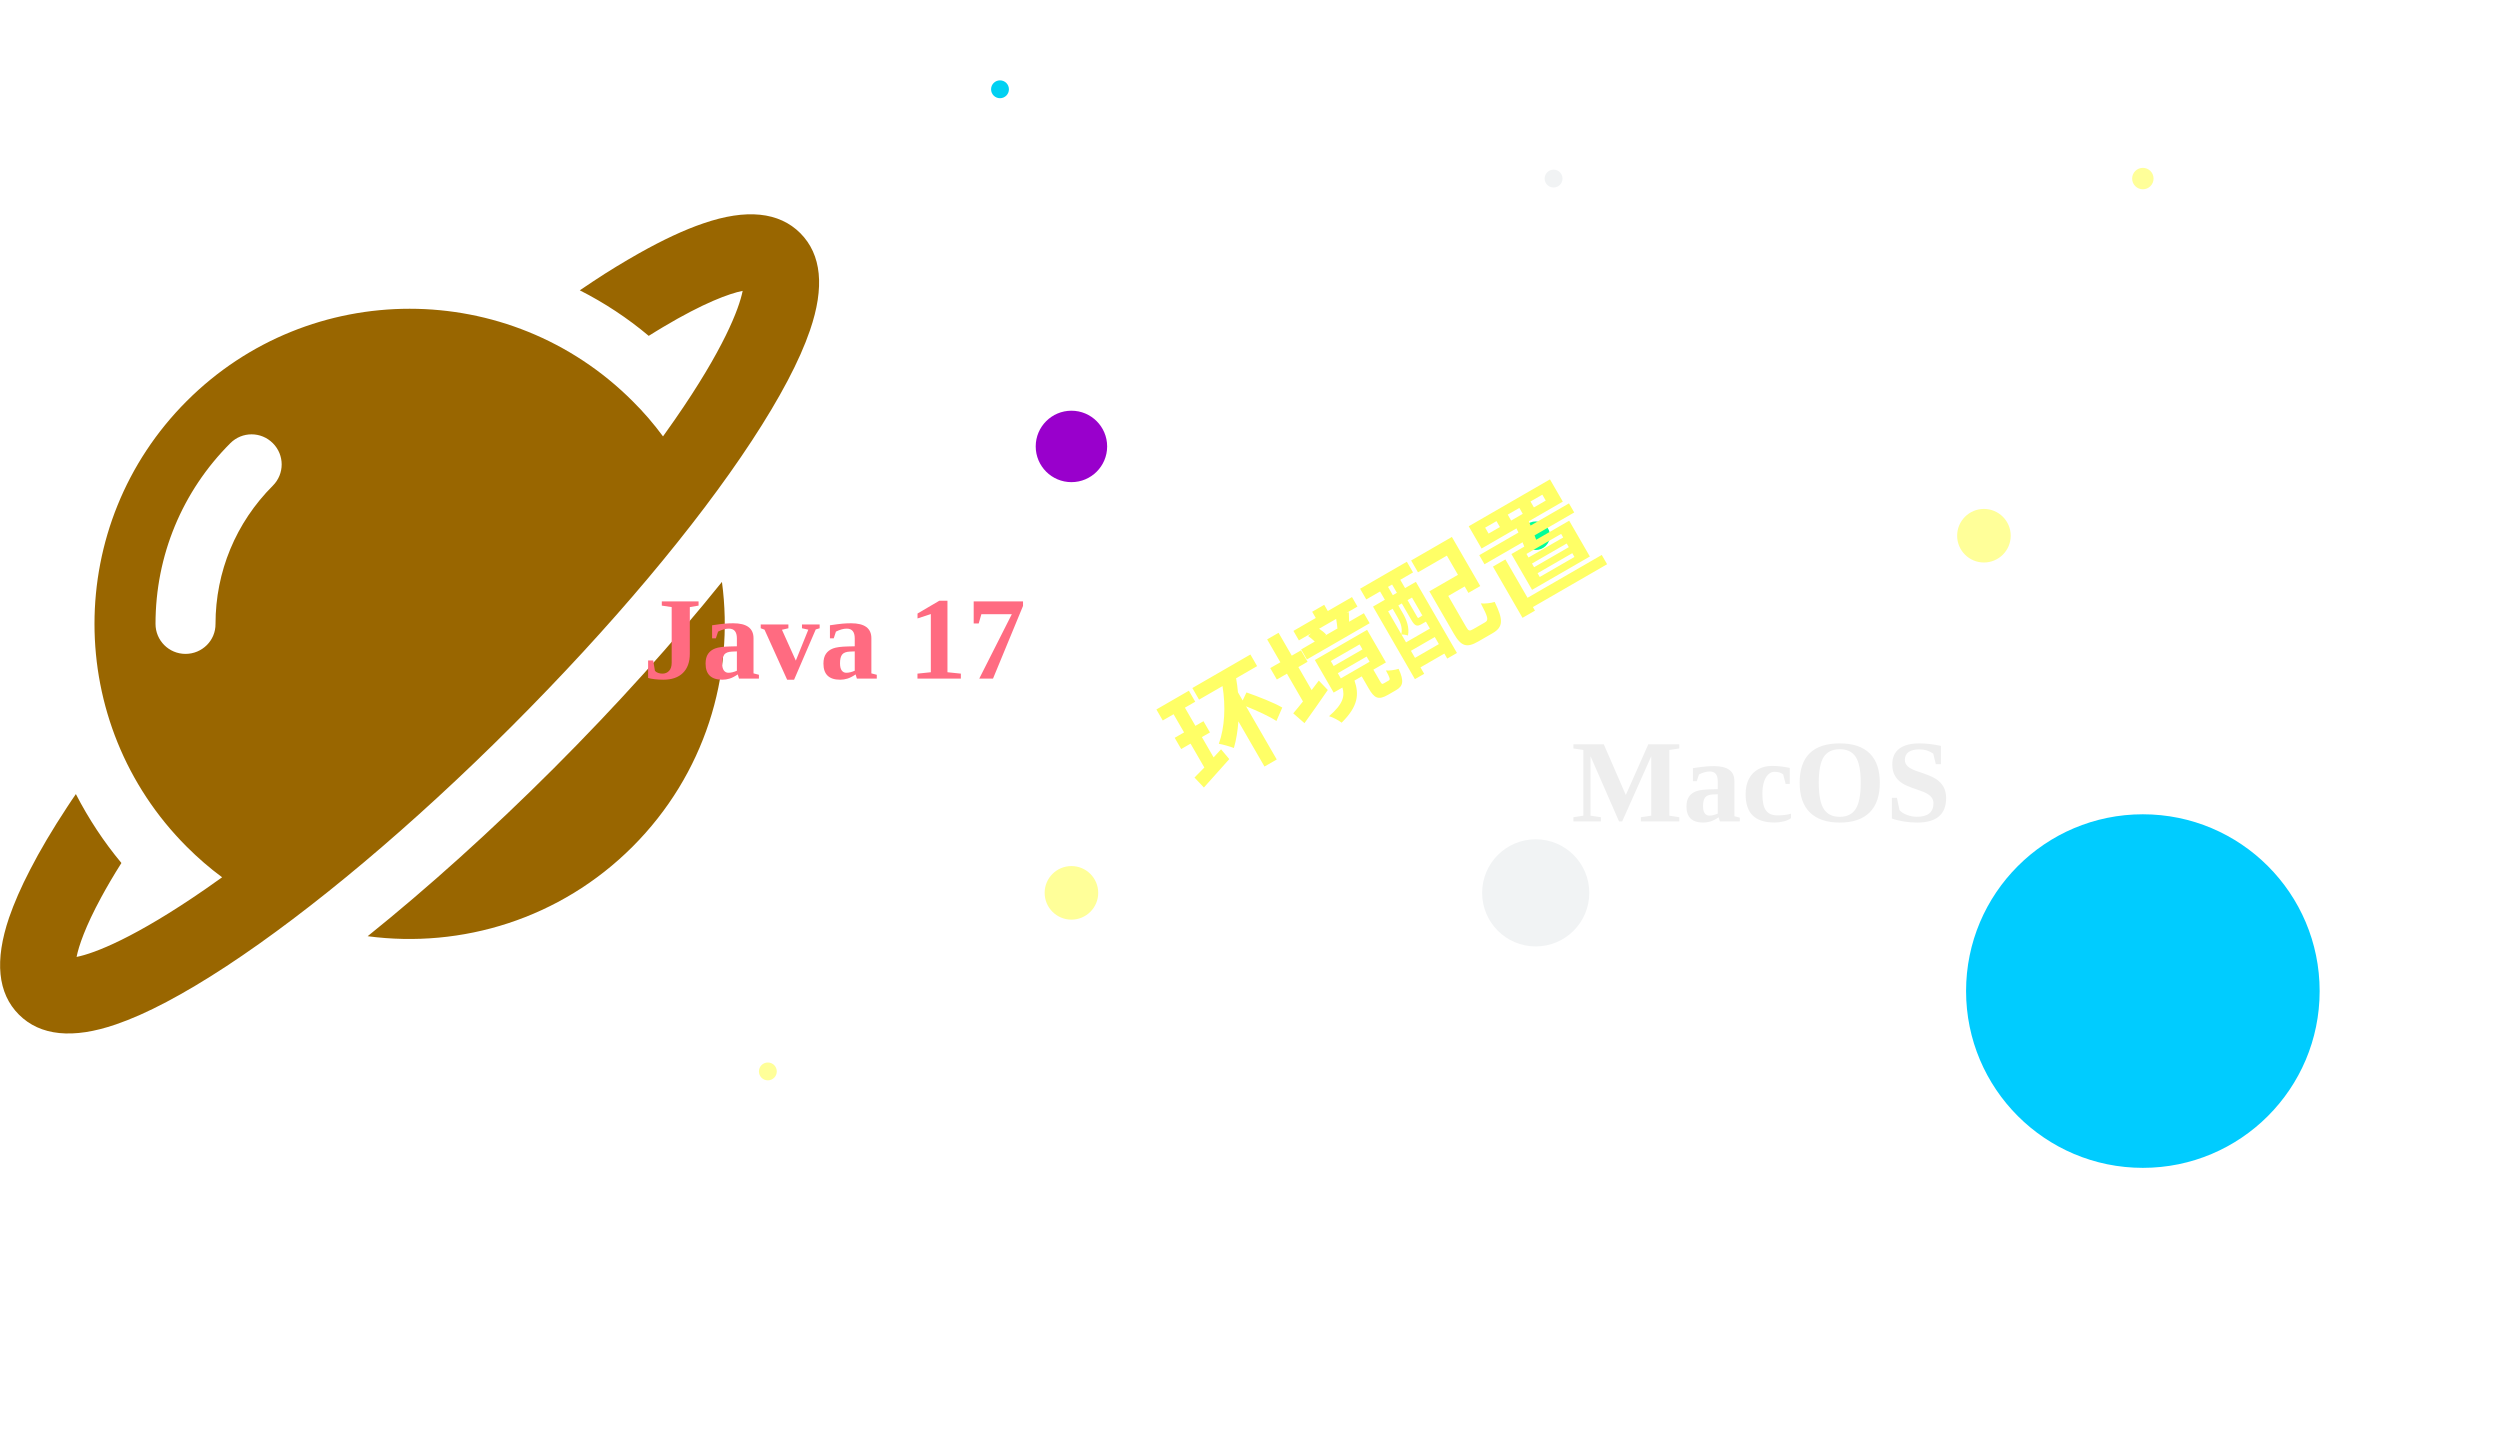
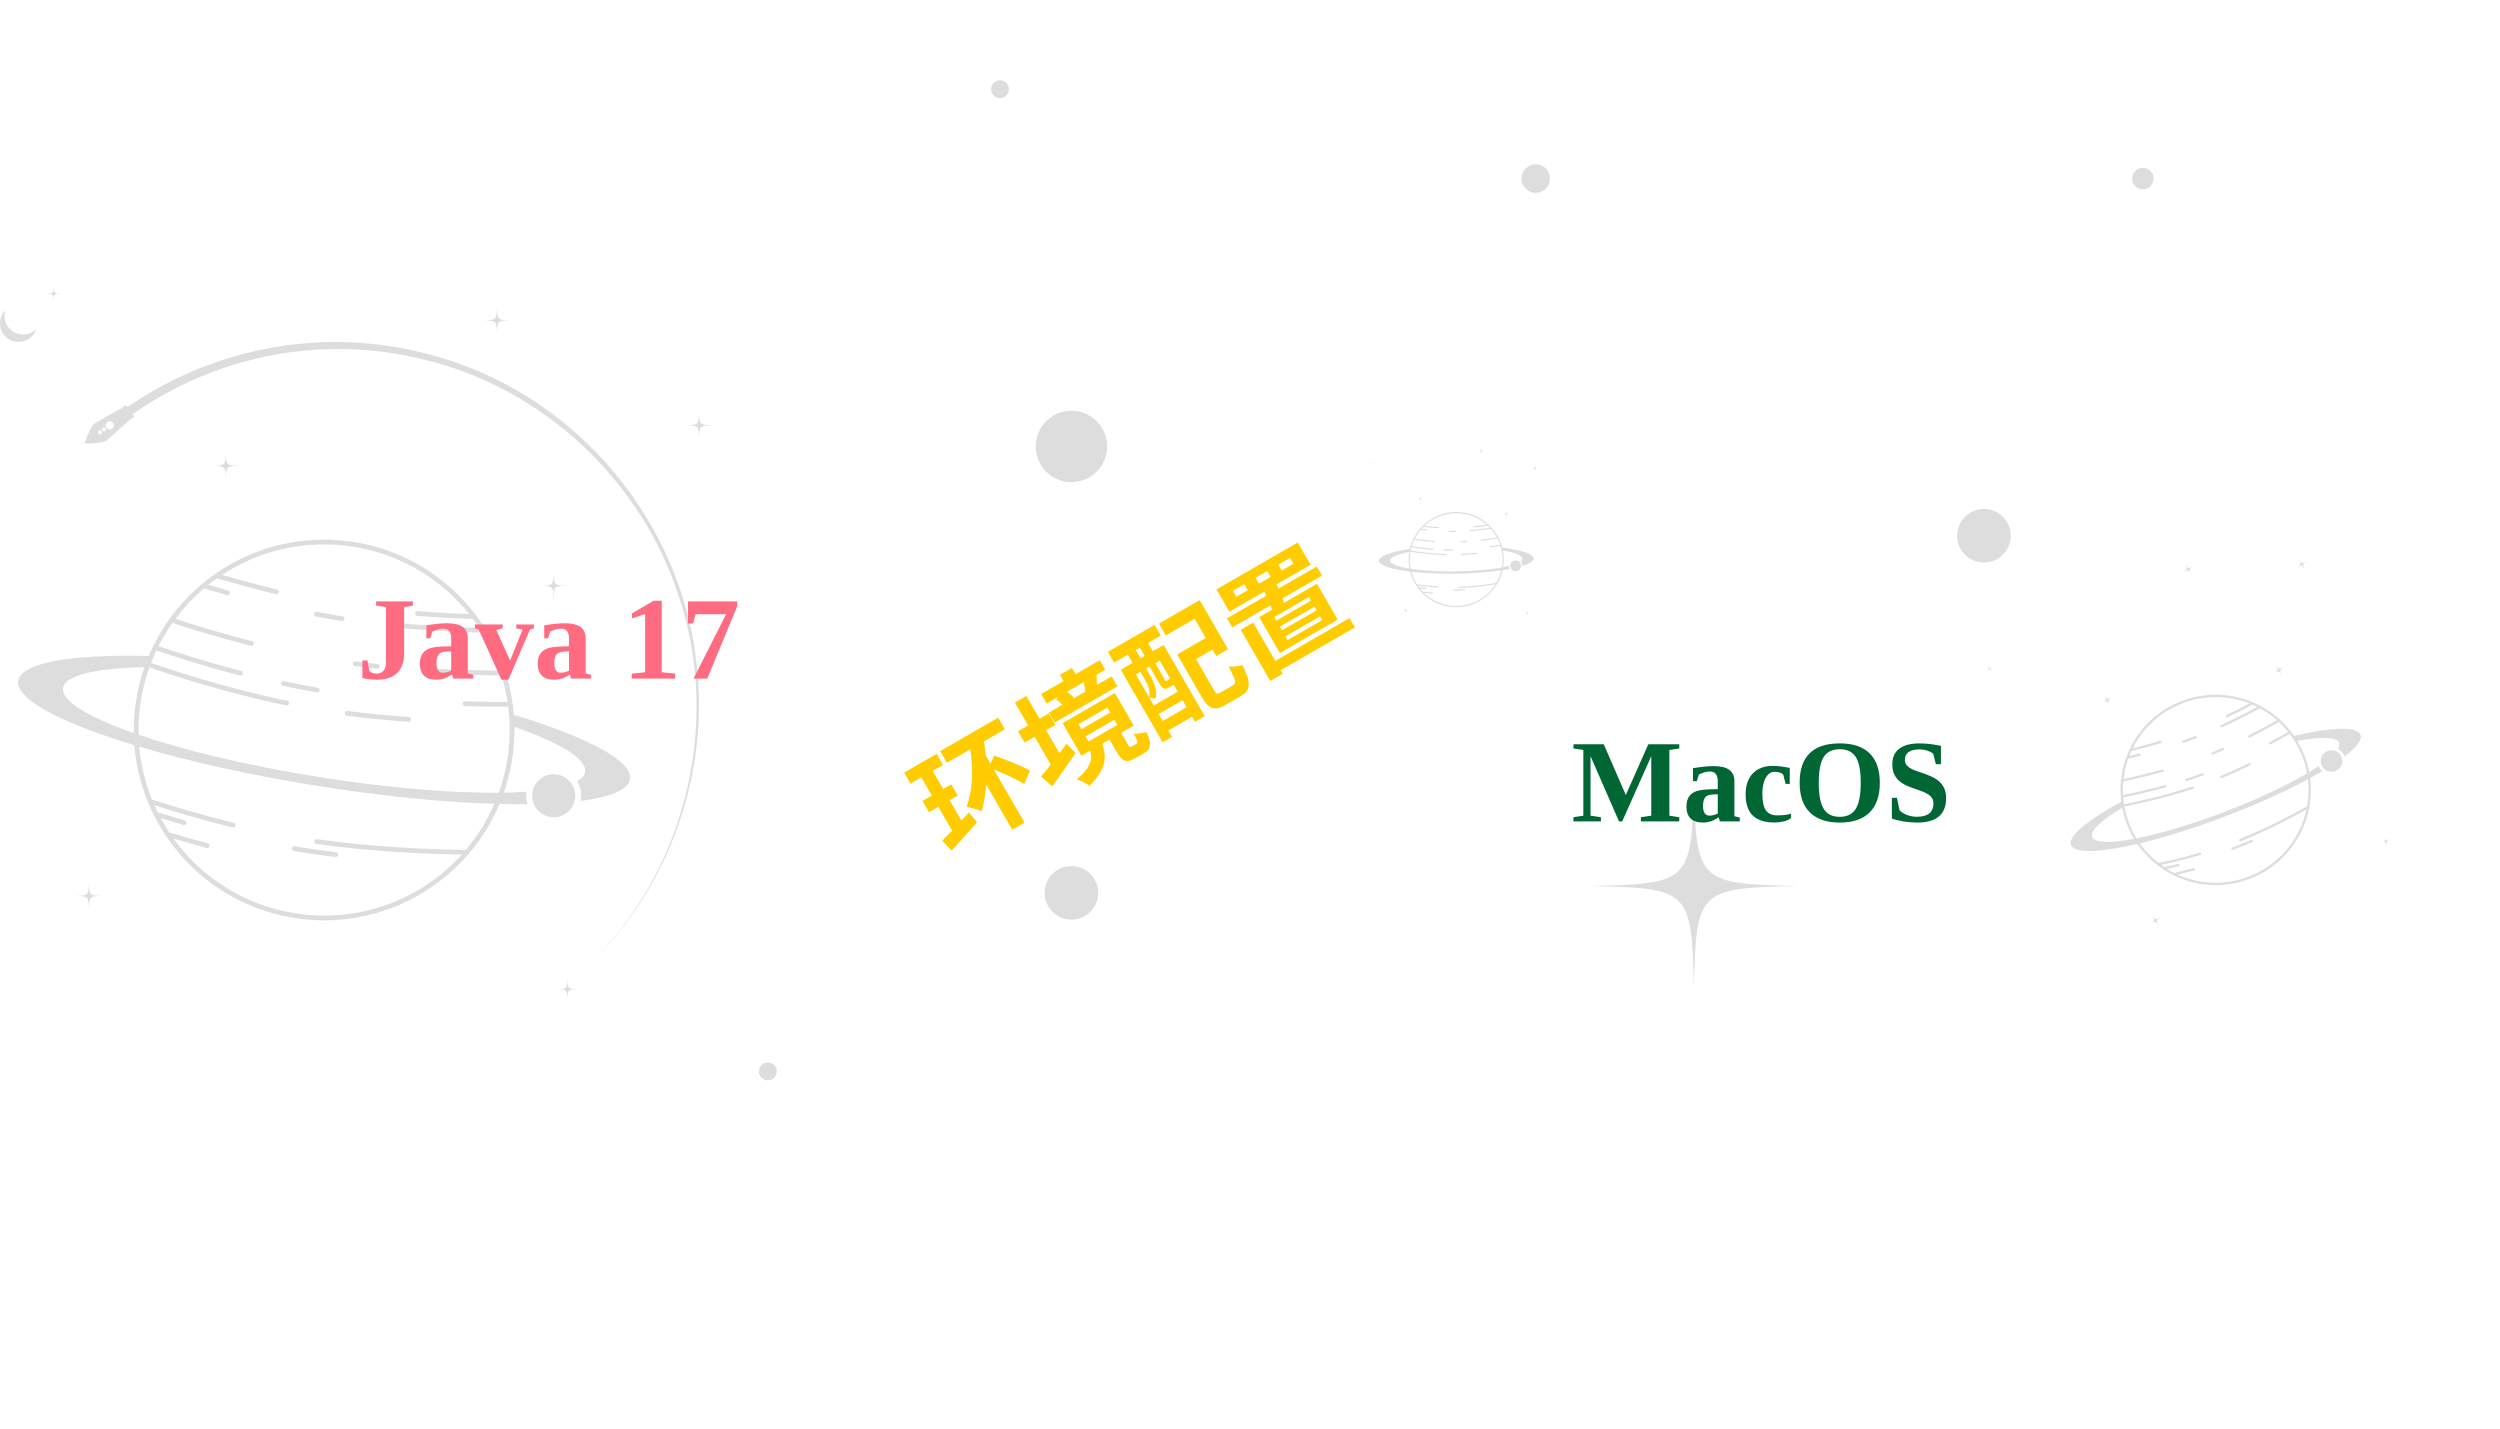
<svg xmlns="http://www.w3.org/2000/svg" baseProfile="full" viewBox="0 0 1400 800">
-   <g fill="#960">
-     <path d="M448.189 130.579c-11.9-11.9-30.2-13.8-54.3-5.5-10.6 3.6-22.6 9.2-36.1 16.8-8.1 4.6-16.8 9.8-25.8 15.8-2.4 1.6-4.8 3.2-7.3 4.9 13.8 7 26.7 15.5 38.6 25.5 2.8-1.7 5.4-3.4 8-4.9 22.8-13.6 37.1-18.8 44.6-20.3-2 10.1-10.7 32.8-37.9 72-2.2 3.1-4.4 6.3-6.7 9.5-5.1-6.9-10.8-13.6-17.1-19.8-68.9-68.9-180.7-68.9-249.6 0s-68.9 180.7 0 249.6c6.3 6.3 12.9 12 19.8 17.1-3.2 2.3-6.4 4.5-9.5 6.7-39.2 27.1-61.9 35.9-72 37.9 1.2-6.1 4.9-17 13.8-33.4 3.1-5.7 6.8-12.1 11.3-19.2-9.9-11.9-18.4-24.8-25.5-38.6-1.7 2.4-3.3 4.9-4.9 7.3-8.3 12.6-15.2 24.3-20.7 35-5.1 9.8-9 18.8-11.8 26.9-8.2 24.1-6.4 42.4 5.5 54.3s30.2 13.8 54.3 5.5c17-5.8 37.8-16.8 61.9-32.6 47.6-31.3 104.4-79 159.8-134.4s103.2-112.2 134.4-159.8c15.8-24.1 26.8-44.9 32.6-61.9 8.3-24.2 6.5-42.4-5.4-54.4zm-344.3 235.6c-9.3 0-16.8-7.5-16.8-16.8 0-38.2 14.9-74.2 41.9-101.2 6.6-6.6 17.2-6.6 23.8 0 6.6 6.6 6.6 17.2 0 23.8-20.7 20.7-32.1 48.2-32.1 77.4.1 9.3-7.5 16.8-16.8 16.8zM310.189 430.179c-35 35-70.6 67-104.3 94.1 52.6 7 107.9-9.7 148.3-50.1 40.5-40.5 57.2-95.7 50.1-148.3-27.1 33.7-59.1 69.3-94.1 104.3z" />
+   <g fill="#DDD" fill-rule="nonzero">
+     <path d="M83.468 366.91a1.29 1.29 0 0 0-.091.453l-.1-.003.19-.45Z" />
+     <path d="M287.764 400.275c-.013-.176-.028-.35-.042-.525a105.824 105.824 0 0 0-8.71-34.01 106.91 106.91 0 0 0-18.941-28.968 106.177 106.177 0 0 0-27.437-21.525c-10.625-5.809-22.13-9.739-34.195-11.68-12.066-1.942-24.222-1.822-36.134.36a106.165 106.165 0 0 0-32.806 11.828 106.873 106.873 0 0 0-27.073 21.56 106.329 106.329 0 0 0-7.404 9.14 105.499 105.499 0 0 0-11.516 20.365l-.014.033-.024.056a1.29 1.29 0 0 0-.091.454l-.1-.003c-42.823-1.074-71.427 3.631-73.075 13.859-1.646 10.235 24.074 23.692 65.127 36.121a1.341 1.341 0 0 0-.05.498 105.747 105.747 0 0 0 8.71 34.01 106.853 106.853 0 0 0 18.94 28.967 106.149 106.149 0 0 0 27.437 21.525c10.625 5.808 22.13 9.738 34.195 11.68a107.362 107.362 0 0 0 17.07 1.372c6.39 0 12.76-.577 19.062-1.732a106.17 106.17 0 0 0 32.808-11.827 106.89 106.89 0 0 0 28.908-23.642c.016-.018.033-.036.048-.055a.635.635 0 0 0 .04-.048l.016-.02a105.706 105.706 0 0 0 17.003-27.354c.068-.16.103-.325.106-.488 5.512.14 10.79.183 15.805.131a15.297 15.297 0 0 1-.747-4.736c0-.766.056-1.517.166-2.252-3.941.27-8.182.448-12.695.53a107.35 107.35 0 0 0 4.575-18.165 107.643 107.643 0 0 0 1.36-18.685c25.53 8.957 40.73 18.083 39.571 25.273-.319 1.98-1.862 3.711-4.497 5.19a15.292 15.292 0 0 1 2.315 8.109c0 .998-.096 1.975-.28 2.922 16.615-2.165 26.646-6.24 27.601-12.174 1.646-10.228-24.035-23.672-65.032-36.094Zm-212.85 10.263c-25.53-8.955-40.73-18.083-39.574-25.272 1.159-7.19 18.456-11.086 45.508-11.578a107.52 107.52 0 0 0-4.574 18.166 107.656 107.656 0 0 0-1.36 18.684Zm185.995 65.386c-17.118-.193-50.207-1.234-83.39-5.977a1.333 1.333 0 0 0-.378 2.64c31.919 4.561 63.733 5.716 81.464 5.974-23.083 25.557-58.025 38.556-93.62 32.826-28.087-4.52-52.13-19.987-67.85-41.792a670.449 670.449 0 0 0 18.55 5.243 1.333 1.333 0 0 0 .688-2.576 675.042 675.042 0 0 1-21.662-6.178 103.69 103.69 0 0 1-4.737-7.924 689.08 689.08 0 0 0 12.815 3.864 1.333 1.333 0 1 0 .745-2.56 677.887 677.887 0 0 1-15.28-4.642 99.929 99.929 0 0 1-1.808-3.865c10.66 3.414 26.184 8.077 43.756 12.391a1.333 1.333 0 1 0 .636-2.589c-18.738-4.6-35.142-9.602-45.763-13.045a103.917 103.917 0 0 1-7.094-29.578c27.45 8.15 61.431 15.817 98.507 21.784 37.076 5.97 71.745 9.353 100.367 10.23a103.826 103.826 0 0 1-15.946 25.774Zm23.184-50.614a104.68 104.68 0 0 1-4.62 18.167 1.346 1.346 0 0 0-.075.459c-26.958.257-62.954-2.715-102.103-9.016-39.15-6.303-74.26-14.777-99.777-23.481.05-.144.075-.299.072-.46-.124-6.218.319-12.51 1.316-18.7a104.996 104.996 0 0 1 4.756-18.552c10.417 3.642 41.374 13.992 76.625 21.328a1.333 1.333 0 1 0 .544-2.61c-35.04-7.292-65.821-17.577-76.238-21.218a99.432 99.432 0 0 1 1.332-3.28l.012-.027c.529-1.24 1.08-2.465 1.651-3.674 8.883 3.051 25.858 8.6 46.704 14.037a1.333 1.333 0 0 0 .673-2.58c-20.522-5.352-37.272-10.812-46.197-13.871a103.691 103.691 0 0 1 7.804-13.014 671.325 671.325 0 0 0 43.936 12.838 1.333 1.333 0 0 0 .659-2.585 667.726 667.726 0 0 1-42.954-12.52 103.313 103.313 0 0 1 15.988-17.038 666.544 666.544 0 0 0 12.93 3.816 1.334 1.334 0 0 0 .728-2.565 666.468 666.468 0 0 1-11.185-3.285c1.578-1.26 3.192-2.47 4.839-3.631 11.208 3.313 22.322 6.285 33.042 8.84a1.335 1.335 0 0 0 .619-2.593 640.286 640.286 0 0 1-30.811-8.19c21.128-13.884 47.21-19.963 73.652-15.706 26.287 4.231 49.033 18.051 64.728 37.684a706.781 706.781 0 0 1-28.893-1.641 1.333 1.333 0 0 0-.208 2.658c10.129.788 20.63 1.37 31.22 1.726a101.98 101.98 0 0 1 3.494 4.98c-15.63-.431-30.919-1.339-45.479-2.697a1.333 1.333 0 1 0-.248 2.654c15.176 1.417 31.139 2.343 47.452 2.755a103.311 103.311 0 0 1 9.94 21.242 736.34 736.34 0 0 1-35.946-1.112 1.329 1.329 0 0 0-1.404 1.257 1.332 1.332 0 0 0 1.257 1.405c15.33.85 28.407 1.083 36.95 1.12a103.768 103.768 0 0 1 3.374 14.835c-4.753.03-13.137.013-23.822-.3a1.34 1.34 0 0 0-1.371 1.294 1.334 1.334 0 0 0 1.293 1.372c8.465.248 15.492.31 20.425.31 1.474 0 2.76-.005 3.842-.013a103.299 103.299 0 0 1 .791 10.88c.124 6.22-.32 12.512-1.317 18.702Z" />
+     <path d="M192.924 346.637a1.334 1.334 0 0 1-1.521 1.115c-.847-.131-1.693-.264-2.538-.4l-.608-.098a434.84 434.84 0 0 1-11.372-2.005 1.334 1.334 0 0 1 .498-2.62 435.16 435.16 0 0 0 11.302 1.994l.6.096a330.4 330.4 0 0 0 2.524.397 1.334 1.334 0 0 1 1.115 1.521ZM179.048 386.673a1.333 1.333 0 0 1-1.541 1.087 473.888 473.888 0 0 1-19.02-3.702 1.333 1.333 0 1 1 .562-2.606 470.893 470.893 0 0 0 18.912 3.68 1.332 1.332 0 0 1 1.087 1.54ZM230.239 402.974a1.332 1.332 0 0 1-1.328 1.238c-.032 0-.064 0-.096-.003-12.078-.854-23.712-2.005-34.58-3.419a1.333 1.333 0 1 1 .345-2.644c10.815 1.408 22.397 2.553 34.423 3.404.734.052 1.288.69 1.236 1.424ZM189.335 478.735a1.333 1.333 0 0 1-1.48 1.166 485.48 485.48 0 0 1-19.223-2.67l-.606-.099a458.657 458.657 0 0 1-3.426-.57 1.333 1.333 0 0 1 .449-2.628c1.134.193 2.28.384 3.403.567l.602.097c6.09.976 12.521 1.869 19.116 2.656.73.086 1.252.75 1.165 1.48ZM212.644 373.307a1.333 1.333 0 0 1-1.466 1.185c-4.23-.45-8.426-.946-12.472-1.473a1.332 1.332 0 1 1 .344-2.644c4.025.524 8.2 1.018 12.41 1.466a1.332 1.332 0 0 1 1.184 1.466ZM323.808 553.965c-5.815.121-5.913.219-6.035 6.035-.12-5.815-.218-5.914-6.034-6.035 5.815-.121 5.913-.219 6.034-6.035.058 2.726.108 4.195.747 5l.007.009c.725.903 2.2.96 5.281 1.025v.001ZM134.26 260.82c-7.5.156-7.627.283-7.783 7.783-.156-7.5-.282-7.627-7.782-7.782 7.5-.156 7.626-.283 7.782-7.783.156 7.5.283 7.627 7.783 7.783ZM399.279 238.158c-7.5.156-7.627.283-7.783 7.783-.156-7.5-.282-7.627-7.782-7.783 7.5-.156 7.626-.283 7.782-7.783.156 7.5.283 7.627 7.783 7.783ZM286.1 179.369c-7.5.155-7.627.282-7.783 7.782-.156-7.5-.283-7.627-7.783-7.782 7.5-.156 7.627-.283 7.783-7.783.156 7.5.282 7.627 7.782 7.783ZM317.827 328.008c-7.5.156-7.627.283-7.783 7.783-.156-7.5-.282-7.627-7.782-7.783 7.5-.156 7.626-.282 7.782-7.782.156 7.5.283 7.626 7.783 7.782ZM34.4 164.438c-4.277.09-4.35.161-4.439 4.438-.089-4.277-.161-4.349-4.438-4.438 4.277-.09 4.349-.161 4.438-4.438.09 4.277.162 4.349 4.438 4.438ZM57.607 501.71c-7.5.156-7.627.283-7.783 7.783-.156-7.5-.282-7.627-7.782-7.783 7.5-.155 7.626-.282 7.782-7.782.156 7.5.283 7.627 7.783 7.782Z" />
+     <path d="M390.023 371.086c-8.777-78.62-65.847-147.433-141.645-170.288-2.088-.68-4.78-1.412-6.895-2.026-1.678-.422-4.124-1.08-5.8-1.493-.737-.168-5.023-1.14-5.843-1.324-.405-.07-4.991-1.003-5.29-1.045a69.936 69.936 0 0 0-1.771-.307c-1.362-.22-3.382-.59-4.73-.782-2.192-.298-4.94-.72-7.13-.939-49.025-5.764-99.084 7.044-139.593 35.152l-.944-1.318-1.258.9.16.225-15.27 8.663a5.99 5.99 0 0 0-1.066.605c-2.625 1.878-5.66 11.232-5.66 11.232s9.834.151 12.459-1.727c.34-.243.646-.517.917-.813l13.13-11.653.162.225 1.26-.9-1.028-1.437c15.524-10.914 32.59-19.647 50.548-25.807 1.656-.584 3.925-1.276 5.582-1.829 2.98-.93 7.161-2.073 10.18-2.862 21.638-5.478 44.26-7.272 66.495-5.3 1.795.194 4.068.394 5.853.613 1.695.248 4.15.497 5.832.784 1.297.208 3.351.535 4.65.742 2.867.499 7.538 1.437 10.386 2.089 1.308.275 3.263.775 4.58 1.105 66.41 16.232 121.148 67.743 141.955 132.818 23.812 71.587 3.33 153.916-50.824 206.258.005.007.01.015.017.022 45.155-43.024 68.196-107.665 60.581-169.583ZM56.58 243.046a1.1 1.1 0 1 1-1.278-1.788 1.1 1.1 0 0 1 1.278 1.788Zm2.276-1.627a1.099 1.099 0 1 1-1.278-1.788 1.099 1.099 0 0 1 1.278 1.788Zm3.946-1.35a2.298 2.298 0 1 1-2.672-3.739 2.298 2.298 0 0 1 2.672 3.74ZM20.263 184.298c-1.344 4.176-5.26 7.196-9.882 7.196-5.734 0-10.381-4.647-10.381-10.38 0-2.87 1.164-5.466 3.045-7.346a10.393 10.393 0 0 0-.497 3.185c0 5.734 4.647 10.38 10.379 10.38a10.35 10.35 0 0 0 7.336-3.035Z" />
+     <path d="M322.142 445.62c0 1.159-.164 2.282-.472 3.343-1.452 5.03-6.099 8.722-11.592 8.722-4.993 0-9.287-3.049-11.118-7.381a11.994 11.994 0 0 1-.947-4.683c0-.863.09-1.705.265-2.517 1.16-5.449 6.01-9.548 11.8-9.548 4.177 0 7.866 2.136 10.031 5.371a11.987 11.987 0 0 1 2.033 6.694Z" />
  </g>
-   <circle cx="1200" cy="555" r="99" fill="#0CF" />
-   <circle cx="600" cy="250" r="20" fill="#90C" />
-   <circle cx="860" cy="500" r="30" fill="#F1F3F4" />
-   <circle cx="600" cy="500" r="15" fill="#FF9" />
-   <circle cx="1111" cy="300" r="15" fill="#FF9" />
-   <circle cx="870" cy="100" r="5" fill="#F1F3F4" />
-   <circle cx="860" cy="300" r="8" fill="#0F9" />
-   <circle cx="1200" cy="100" r="6" fill="#FF9" />
-   <circle cx="560" cy="50" r="5" fill="#00D1F2" />
-   <circle cx="430" cy="600" r="5" fill="#FF9" />
-   <text font-size="66" fill="#EEE" font-weight="bold">
+   <g fill="#DDD" fill-rule="nonzero">
+     <path d="M789.584 307.309a.188.188 0 0 0-.027.12l-.052.008.079-.128Z" />
+     <path d="m841.279 306.664-.033-.128a26.456 26.456 0 0 0-3.621-7.995 26.727 26.727 0 0 0-13.61-10.418 26.57 26.57 0 0 0-8.926-1.391 26.541 26.541 0 0 0-16.444 5.993 26.718 26.718 0 0 0-7.156 9.056 26.375 26.375 0 0 0-1.951 5.513l-.002.01-.004.014a.322.322 0 0 0-.002.116l-.025.003c-10.59 1.595-17.428 3.995-17.39 6.585.04 2.591 6.956 4.787 17.603 6.066a.335.335 0 0 0 .009.124 26.437 26.437 0 0 0 4.372 9.057 26.713 26.713 0 0 0 12.859 9.356 26.577 26.577 0 0 0 8.926 1.392 26.84 26.84 0 0 0 4.262-.404 26.543 26.543 0 0 0 12.182-5.59 26.723 26.723 0 0 0 6.09-7.076c.004-.004.007-.01.01-.015a.159.159 0 0 0 .008-.014l.003-.005a26.427 26.427 0 0 0 2.999-7.473.325.325 0 0 0 .005-.125c1.363-.204 2.664-.423 3.897-.654a3.824 3.824 0 0 1-.447-1.695 63.1 63.1 0 0 1-3.102.682 26.91 26.91 0 0 0-.139-9.33c6.674 1.096 10.813 2.684 10.84 4.504.007.501-.298.994-.882 1.473a3.823 3.823 0 0 1 .98 2.627c3.997-1.254 6.29-2.693 6.267-4.195-.04-2.59-6.945-4.785-17.578-6.063ZM789.32 318.43c-6.674-1.097-10.813-2.684-10.84-4.504-.027-1.82 4.063-3.53 10.702-4.826a26.88 26.88 0 0 0 .138 9.33Zm48.631 8.024c-4.223.695-12.414 1.875-20.79 2.148a.333.333 0 0 0 .022.666c8.056-.262 15.939-1.36 20.316-2.065a25.94 25.94 0 0 1-21.625 12.146 25.949 25.949 0 0 1-18.52-7.344c1.607.186 3.216.349 4.796.486a.334.334 0 1 0 .057-.664 168.76 168.76 0 0 1-5.601-.581 25.923 25.923 0 0 1-1.51-1.745c1.095.14 2.209.273 3.322.395a.333.333 0 1 0 .072-.663 169.472 169.472 0 0 1-3.963-.48c-.21-.286-.415-.577-.613-.873 2.773.378 6.798.852 11.31 1.152a.333.333 0 1 0 .044-.665c-4.812-.32-9.068-.839-11.832-1.226a25.98 25.98 0 0 1-3.03-6.974c7.112.815 15.81 1.228 25.198 1.087 9.387-.14 18.07-.812 25.154-1.839a25.957 25.957 0 0 1-2.807 7.039Zm3.51-13.468a26.17 26.17 0 0 1-.348 4.673.336.336 0 0 0 .001.116c-6.625 1.234-15.617 2.065-25.529 2.213-9.912.148-18.924-.414-25.584-1.45a.337.337 0 0 0-.003-.116 26.196 26.196 0 0 1-.122-9.435c2.723.444 10.794 1.649 19.791 1.925a.333.333 0 1 0 .02-.666c-8.943-.275-16.968-1.47-19.69-1.915a24.858 24.858 0 0 1 .185-.865l.002-.007c.076-.329.159-.654.247-.977 2.32.366 6.74.995 12.108 1.429a.333.333 0 0 0 .054-.664 164.57 164.57 0 0 1-11.976-1.41 25.923 25.923 0 0 1 1.356-3.543c2.645.384 6.696.902 11.375 1.253a.333.333 0 0 0 .05-.665c-4.538-.34-8.483-.838-11.12-1.217a25.828 25.828 0 0 1 3.197-4.89c1.12.139 2.246.266 3.35.379a.332.332 0 0 0 .365-.298.333.333 0 0 0-.298-.365 166.62 166.62 0 0 1-2.896-.323c.334-.379.679-.747 1.034-1.104 2.903.329 5.768.578 8.518.742a.334.334 0 1 0 .04-.665 160.071 160.071 0 0 1-7.941-.68 25.951 25.951 0 0 1 17.451-7.064 25.95 25.95 0 0 1 17.573 6.468c-2.43.337-4.843.623-7.185.85a.333.333 0 0 0 .064.664c2.528-.246 5.138-.559 7.761-.93.37.347.728.705 1.077 1.074-3.867.572-7.67 1.012-11.314 1.31a.333.333 0 1 0 .054.664c3.798-.31 7.768-.774 11.802-1.381a25.828 25.828 0 0 1 3.37 4.798c-2.099.357-5.228.847-8.899 1.287a.333.333 0 1 0 .08.662c3.811-.457 7.04-.967 9.145-1.329a25.942 25.942 0 0 1 1.475 3.506 169.55 169.55 0 0 1-5.878.96.333.333 0 0 0 .096.66 176.034 176.034 0 0 0 5.988-.98 25.825 25.825 0 0 1 .667 2.644c.3 1.526.465 3.095.488 4.662Z" />
+     <path d="M815.6 297.575a.333.333 0 0 1-.326.34c-.214.005-.428.01-.642.012l-.154.003c-.935.012-1.906.013-2.886 0a.334.334 0 0 1 .008-.667c.975.013 1.94.013 2.87 0l.152-.002a82.6 82.6 0 0 0 .638-.012.334.334 0 0 1 .34.326ZM813.922 308.034a.333.333 0 0 1-.332.335c-1.551.006-3.18-.023-4.843-.086a.333.333 0 1 1 .025-.666c1.653.062 3.274.091 4.816.085.184 0 .334.148.334.332ZM827.233 309.825a.333.333 0 0 1-.297.367c-3.01.313-5.925.535-8.662.659a.333.333 0 1 1-.03-.666c2.724-.123 5.625-.344 8.623-.656a.333.333 0 0 1 .366.296ZM820.452 330.254a.333.333 0 0 1-.314.351 121.37 121.37 0 0 1-4.849.177l-.153.002c-.287.004-.579.007-.869.008a.333.333 0 0 1-.003-.666c.288-.002.578-.004.862-.008l.153-.002c1.541-.024 3.164-.084 4.821-.176.184-.01.341.13.352.314ZM821.614 303.285a.333.333 0 0 1-.31.356c-1.061.072-2.116.132-3.135.178a.333.333 0 1 1-.03-.665c1.014-.046 2.064-.106 3.12-.178a.333.333 0 0 1 .355.31ZM856.825 342.938c-1.426.282-1.446.31-1.224 1.748-.282-1.427-.31-1.447-1.748-1.224 1.427-.283 1.447-.31 1.224-1.748.133.669.209 1.028.401 1.199l.002.001c.218.191.584.141 1.345.023ZM797.432 278.994c-1.84.364-1.866.4-1.578 2.254-.364-1.84-.401-1.866-2.254-1.579 1.84-.364 1.865-.4 1.578-2.254.364 1.84.4 1.866 2.254 1.579ZM861.696 261.91c-1.84.363-1.865.4-1.578 2.253-.364-1.84-.4-1.865-2.254-1.578 1.84-.364 1.865-.4 1.578-2.254.364 1.84.4 1.865 2.254 1.578ZM831.279 252.348c-1.84.364-1.865.401-1.578 2.254-.364-1.84-.4-1.865-2.254-1.578 1.84-.364 1.865-.4 1.578-2.254.364 1.84.4 1.866 2.254 1.578ZM845.543 287.566c-1.84.364-1.865.401-1.578 2.254-.364-1.84-.4-1.865-2.254-1.578 1.84-.364 1.865-.4 1.578-2.254.364 1.84.4 1.866 2.254 1.578ZM768.662 259.6c-1.05.207-1.064.228-.9 1.285-.208-1.05-.229-1.064-1.285-.9 1.049-.208 1.063-.229.9-1.286.207 1.05.228 1.064 1.285.9ZM789.017 341.629c-1.84.364-1.865.4-1.578 2.254-.364-1.84-.4-1.866-2.254-1.578 1.84-.364 1.866-.401 1.578-2.254.364 1.84.401 1.865 2.254 1.578ZM851.711 316.335a3.021 3.021 0 0 1-2.447 3.494 3.02 3.02 0 0 1-3.537-3.077 3.015 3.015 0 0 1 5.985-.416Z" />
+   </g>
+   <g fill="#DDD" fill-rule="nonzero">
+     <path d="M1187.874 448.725c.01.076.034.15.072.22l-.046.025c-.01-.081-.018-.163-.026-.245Z" />
+     <path d="m1284.674 412.101-.15-.217a52.912 52.912 0 0 0-12.274-12.549 53.455 53.455 0 0 0-15.443-7.808 53.089 53.089 0 0 0-17.262-2.462 53.142 53.142 0 0 0-17.727 3.492 53.15 53.15 0 0 0-15.556 9.188 53.083 53.083 0 0 0-11.248 13.324 53.437 53.437 0 0 0-7.255 21.913 52.75 52.75 0 0 0 .105 11.697l.002.018.004.03c.011.076.035.15.074.22l-.044.023c-18.811 10.24-30.021 19.43-28.178 24.27 1.846 4.844 16.348 4.24 37.232-.64a.67.67 0 0 0 .102.227 52.873 52.873 0 0 0 11.167 11.719l.012.01a52.243 52.243 0 0 0 3.233 2.303 53.426 53.426 0 0 0 13.305 6.326 53.074 53.074 0 0 0 17.262 2.461 53.153 53.153 0 0 0 17.727-3.491 53.681 53.681 0 0 0 7.735-3.674 53.085 53.085 0 0 0 19.07-18.839 53.445 53.445 0 0 0 6.607-17.464l.007-.035a.318.318 0 0 0 .005-.031l.002-.013a52.853 52.853 0 0 0 .525-16.095.65.65 0 0 0-.077-.238 221.545 221.545 0 0 0 6.877-3.894 7.649 7.649 0 0 1-1.999-2.881 126.2 126.2 0 0 1-5.365 3.403 53.822 53.822 0 0 0-6.642-17.44c13.294-2.504 22.157-2.352 23.453 1.05.357.938.121 2.073-.65 3.372a7.646 7.646 0 0 1 3.03 2.933c.25.432.452.88.61 1.335 6.653-5.091 9.977-9.364 8.908-12.172-1.845-4.84-16.326-4.241-37.184.63Zm-89.6 57.656c-13.295 2.506-22.158 2.353-23.455-1.049-1.296-3.403 5.22-9.414 16.811-16.39a53.828 53.828 0 0 0 6.643 17.44Zm96.884-18.185c-7.46 4.196-22.049 12.017-37.603 18.26a.666.666 0 0 0 .496 1.237c14.962-6.005 29.026-13.458 36.769-17.78-3.607 16.838-15.487 31.202-32.333 37.62-13.292 5.064-27.569 4.378-39.828-1.134 3.146-.75 6.28-1.544 9.343-2.367a.668.668 0 1 0-.346-1.287c-3.575.96-7.25 1.882-10.924 2.74a51.845 51.845 0 0 1-4.032-2.248c2.154-.484 4.339-.996 6.515-1.53a.667.667 0 1 0-.317-1.295 338.943 338.943 0 0 1-7.778 1.81 49.964 49.964 0 0 1-1.749-1.221 334.582 334.582 0 0 0 22.045-5.574.667.667 0 0 0-.372-1.28 333.765 333.765 0 0 1-23.077 5.792 51.958 51.958 0 0 1-10.466-11.034c13.924-3.333 30.555-8.509 48.1-15.194 17.547-6.684 33.405-13.886 46.018-20.663a51.913 51.913 0 0 1-.461 15.148Zm-2.615-27.713a52.34 52.34 0 0 1 2.542 9.022c.015.079.043.152.082.217-11.61 6.851-27.939 14.564-46.466 21.622-18.528 7.058-35.85 12.166-49.075 14.777a.673.673 0 0 0-.084-.217 52.498 52.498 0 0 1-6.684-17.649c5.422-1.027 21.414-4.285 38.512-9.921a.666.666 0 1 0-.417-1.266c-16.996 5.602-32.896 8.844-38.316 9.872-.092-.58-.173-1.16-.243-1.74v-.014c-.002-.005-.002-.01-.002-.014-.081-.67-.15-1.337-.204-2.004 4.61-.9 13.347-2.74 23.733-5.597a.667.667 0 0 0-.353-1.285 329.14 329.14 0 0 1-23.472 5.542c-.145-2.556-.1-5.09.125-7.586a335.662 335.662 0 0 0 22.235-5.426.667.667 0 0 0-.361-1.284 333.863 333.863 0 0 1-21.73 5.318 51.657 51.657 0 0 1 2.664-11.375c2.2-.507 4.402-1.038 6.552-1.58a.667.667 0 0 0-.326-1.293c-1.86.469-3.76.93-5.664 1.374.368-.94.765-1.868 1.188-2.782a322.282 322.282 0 0 0 16.517-4.432.667.667 0 0 0-.38-1.277 320.143 320.143 0 0 1-15.389 4.155c5.678-11.294 15.452-20.446 27.966-25.214 12.44-4.74 25.744-4.441 37.449.136a353.39 353.39 0 0 1-12.922 6.513.667.667 0 0 0 .575 1.203 357.803 357.803 0 0 0 13.95-7.058c.931.4 1.851.828 2.758 1.283a350.03 350.03 0 0 1-20.367 10.202.666.666 0 1 0 .556 1.21c6.926-3.18 14.07-6.769 21.236-10.669a51.655 51.655 0 0 1 9.615 6.713 368.169 368.169 0 0 1-15.844 8.505.666.666 0 1 0 .602 1.19 367.992 367.992 0 0 0 16.28-8.753 51.884 51.884 0 0 1 5.17 5.58 339.103 339.103 0 0 1-10.39 5.825.667.667 0 0 0 .632 1.174 352.067 352.067 0 0 0 8.923-4.971c.637-.369 1.193-.692 1.66-.967a51.651 51.651 0 0 1 3.062 4.514 52.387 52.387 0 0 1 4.105 8.427Z" />
+     <path d="M1230.198 412.585a.667.667 0 0 1-.38.863c-.4.155-.8.309-1.2.461l-.287.11a217.42 217.42 0 0 1-5.425 1.975.667.667 0 0 1-.44-1.259 217.58 217.58 0 0 0 5.393-1.962l.284-.109c.398-.151.795-.304 1.192-.459a.667.667 0 0 1 .863.38ZM1234.198 433.39a.667.667 0 0 1-.395.856 236.944 236.944 0 0 1-9.161 3.152.666.666 0 1 1-.409-1.269 235.447 235.447 0 0 0 9.11-3.134.666.666 0 0 1 .855.395ZM1260.44 427.651a.666.666 0 0 1-.308.891 297.434 297.434 0 0 1-15.828 7.164.666.666 0 1 1-.512-1.23 295.923 295.923 0 0 0 15.757-7.133.666.666 0 0 1 .89.308ZM1261.668 470.682a.667.667 0 0 1-.35.876 242.74 242.74 0 0 1-8.99 3.649l-.288.109c-.536.203-1.082.408-1.626.61a.667.667 0 0 1-.462-1.25c.54-.2 1.083-.404 1.615-.606l.285-.108c2.88-1.1 5.89-2.322 8.941-3.63a.666.666 0 0 1 .875.35ZM1245.404 419.204a.667.667 0 0 1-.338.88 270.886 270.886 0 0 1-5.77 2.48.666.666 0 1 1-.511-1.231c1.874-.78 3.805-1.61 5.74-2.469.336-.149.73.003.88.34ZM1338.704 469.64c-2.487 1.506-2.506 1.573-1.104 4.122-1.506-2.488-1.573-2.506-4.122-1.105 2.488-1.506 2.506-1.573 1.104-4.122.707 1.166 1.096 1.79 1.574 1.979l.005.002c.54.21 1.193-.134 2.543-.877ZM1183.341 390.092c-3.208 1.942-3.231 2.029-1.424 5.315-1.943-3.208-2.029-3.232-5.316-1.424 3.209-1.943 3.232-2.03 1.425-5.316 1.942 3.209 2.029 3.232 5.315 1.425ZM1292.432 314.024c-3.208 1.942-3.231 2.029-1.424 5.315-1.943-3.208-2.03-3.231-5.316-1.424 3.209-1.943 3.232-2.03 1.425-5.316 1.942 3.209 2.029 3.232 5.315 1.425ZM1228.727 316.862c-3.209 1.943-3.232 2.03-1.425 5.316-1.942-3.209-2.029-3.232-5.315-1.425 3.208-1.942 3.232-2.029 1.424-5.315 1.943 3.208 2.03 3.231 5.316 1.424ZM1279.625 373.293c-3.208 1.943-3.232 2.03-1.424 5.316-1.943-3.209-2.03-3.232-5.316-1.425 3.209-1.942 3.232-2.029 1.425-5.315 1.942 3.208 2.029 3.232 5.315 1.424ZM1116.005 373.322c-1.83 1.108-1.843 1.157-.812 3.031-1.108-1.83-1.157-1.843-3.032-.812 1.83-1.108 1.843-1.157.813-3.031 1.107 1.83 1.157 1.842 3.03.812ZM1210.372 513.563c-3.208 1.943-3.232 2.03-1.424 5.316-1.943-3.209-2.03-3.232-5.316-1.424 3.209-1.943 3.232-2.03 1.425-5.316 1.942 3.209 2.029 3.232 5.315 1.424ZM1310.897 423.142a6.042 6.042 0 0 1-2.208 8.24 6.042 6.042 0 0 1-6.66-.417 5.997 5.997 0 0 1-2.095-2.947 6.042 6.042 0 0 1 2.723-7.084 6.03 6.03 0 0 1 5.686-.182 5.993 5.993 0 0 1 2.554 2.39Z" />
+   </g>
+   <path d="M1006.949 496.154c-56.25 1.17-57.2 2.12-58.37 58.37-1.17-56.25-2.12-57.2-58.37-58.37 56.25-1.17 57.2-2.12 58.37-58.37 1.17 56.25 2.12 57.2 58.37 58.37Z" fill="#DDD" />
+   <circle cx="600" cy="250" r="20" fill="#DDD" />
+   <circle cx="600" cy="500" r="15" fill="#DDD" />
+   <circle cx="1111" cy="300" r="15" fill="#DDD" />
+   <circle cx="860" cy="100" r="8" fill="#DDD" />
+   <circle cx="1200" cy="100" r="6" fill="#DDD" />
+   <circle cx="560" cy="50" r="5" fill="#DDD" />
+   <circle cx="430" cy="600" r="5" fill="#DDD" />
+   <text font-size="66" fill="#063" font-weight="bold">
    <tspan x="880" y="460">
            MacOS
        </tspan>
  </text>
-   <text transform="rotate(-30)" font-size="66" fill="#FF6" font-weight="bold">
-     <tspan x="360" y="720">
+   <text transform="rotate(-30)" font-size="66" fill="#FC0" font-weight="bold">
+     <tspan x="220" y="680">
            环境配置
        </tspan>
  </text>
  <text font-size="66" fill="#ff6b81" font-weight="bold">
-     <tspan x="360" y="380">
+     <tspan x="200" y="380">
            Java 17
        </tspan>
  </text>
</svg>
